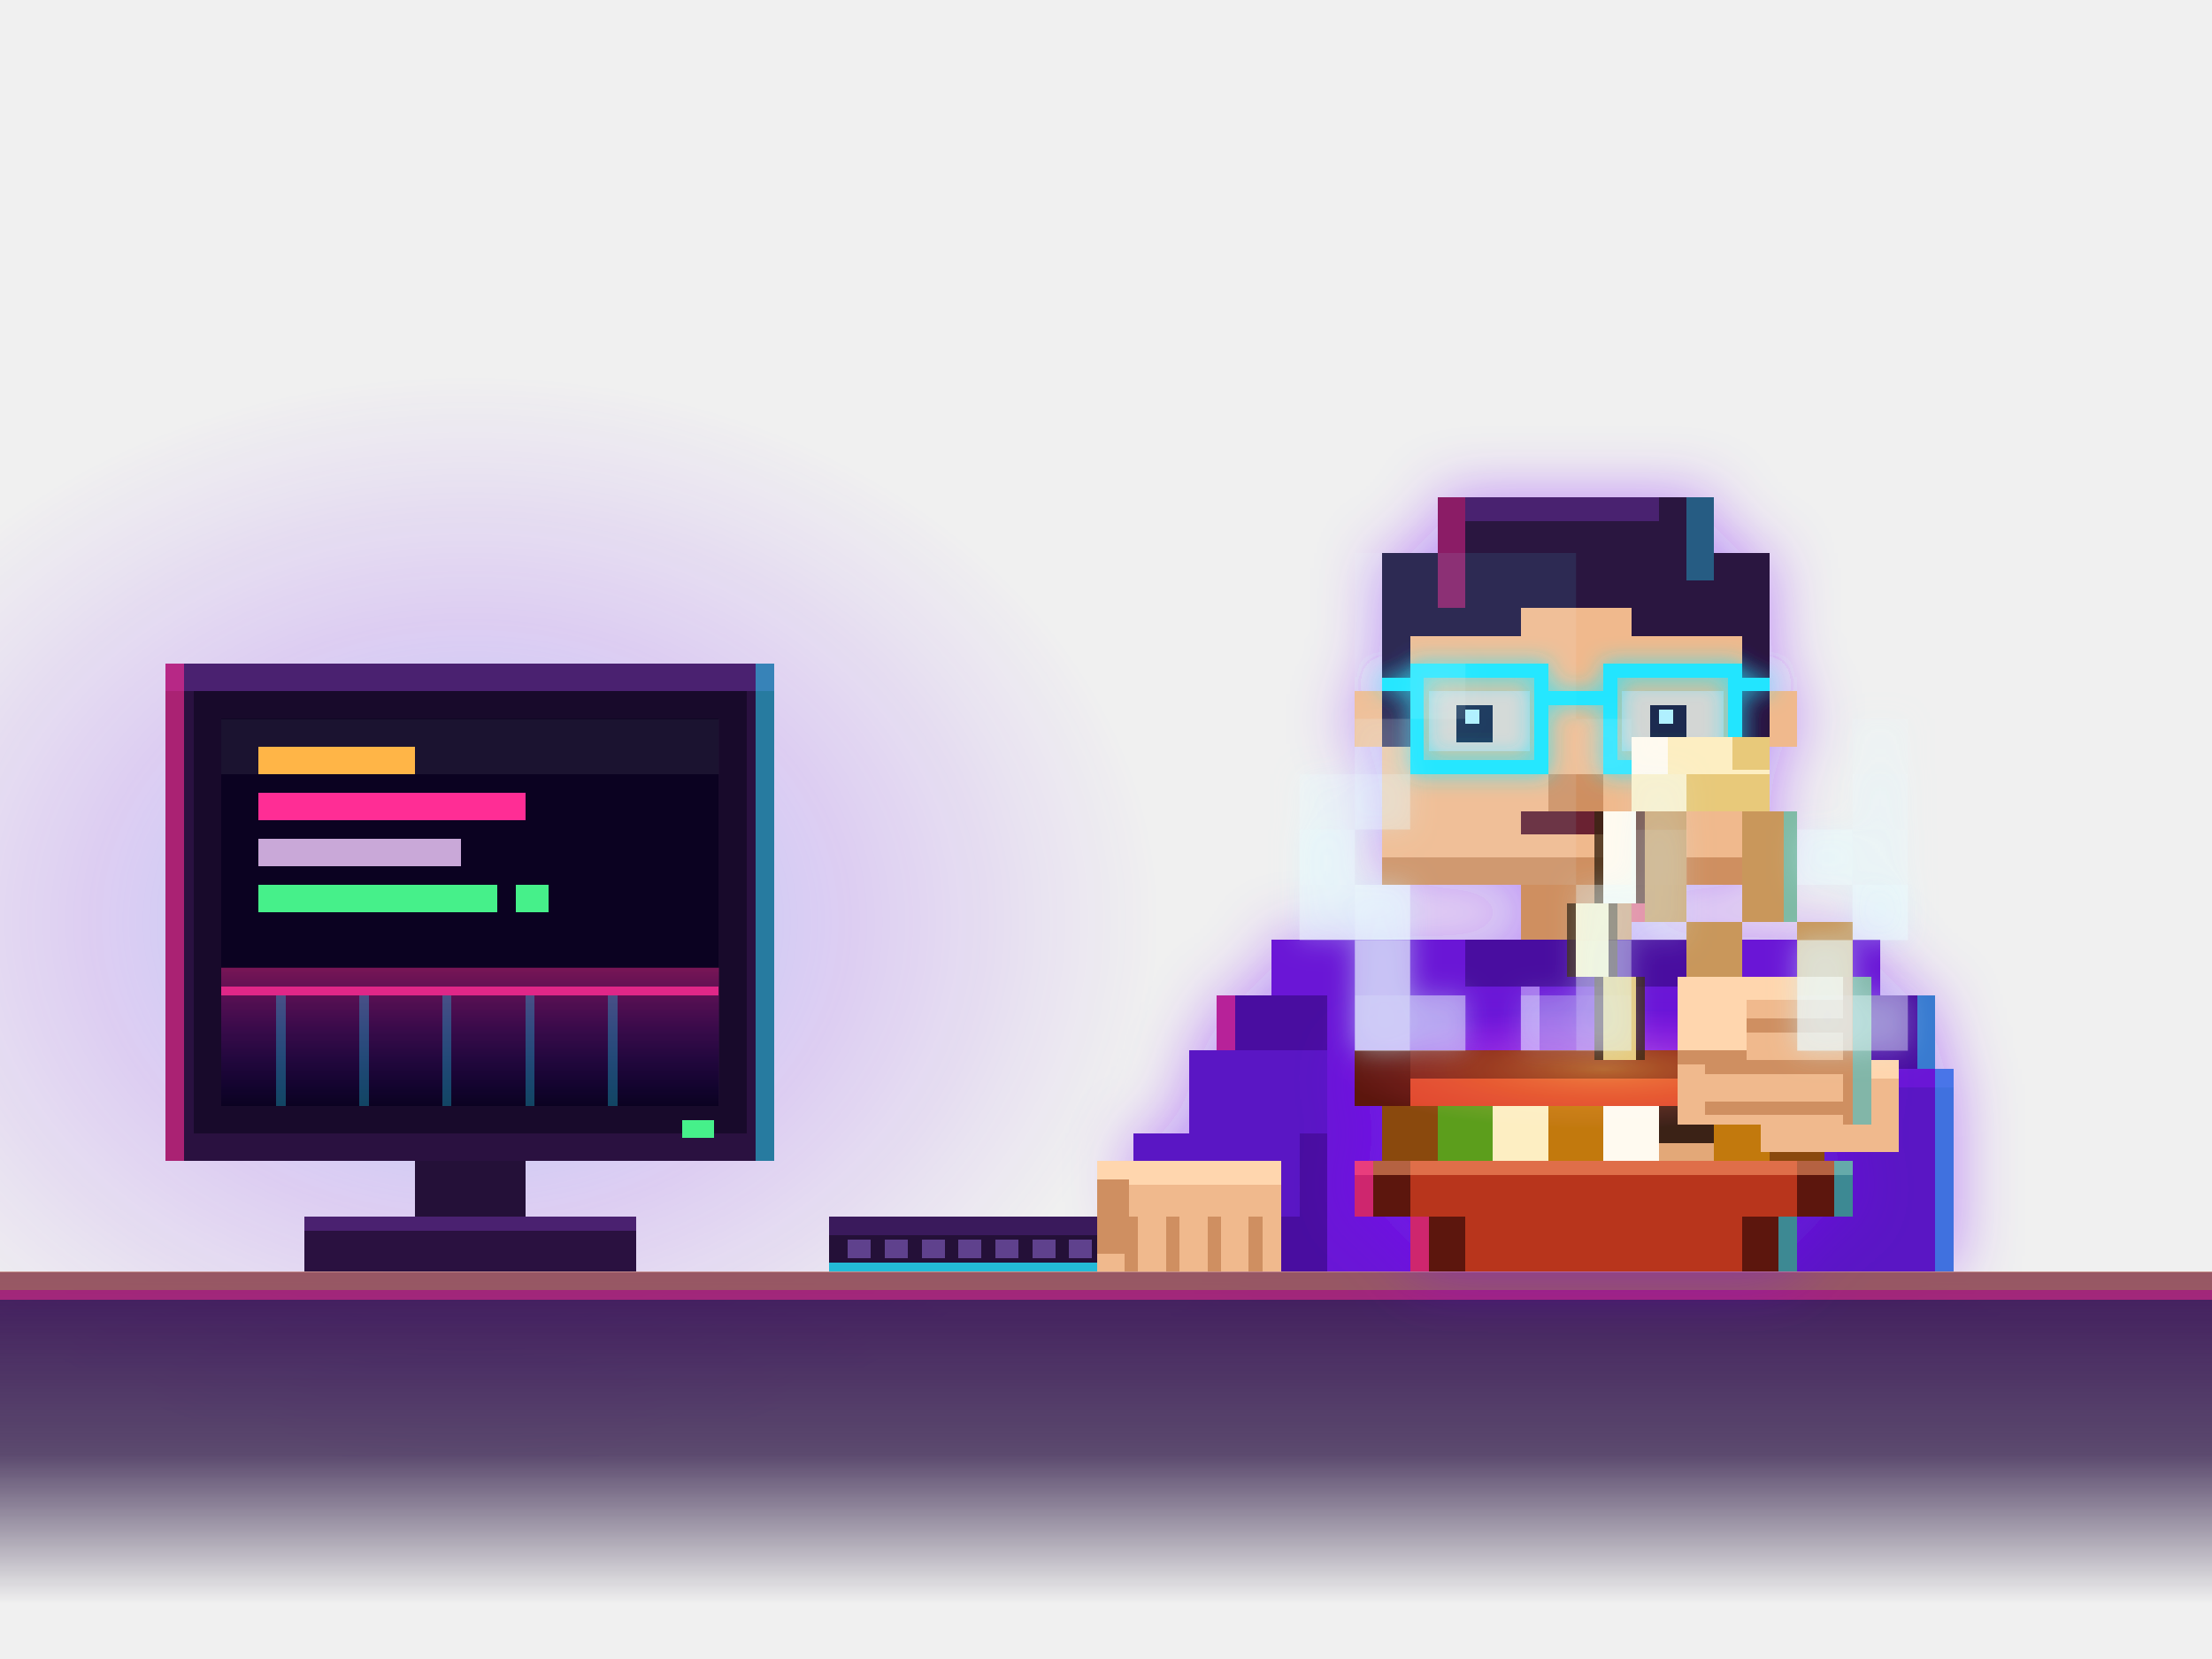
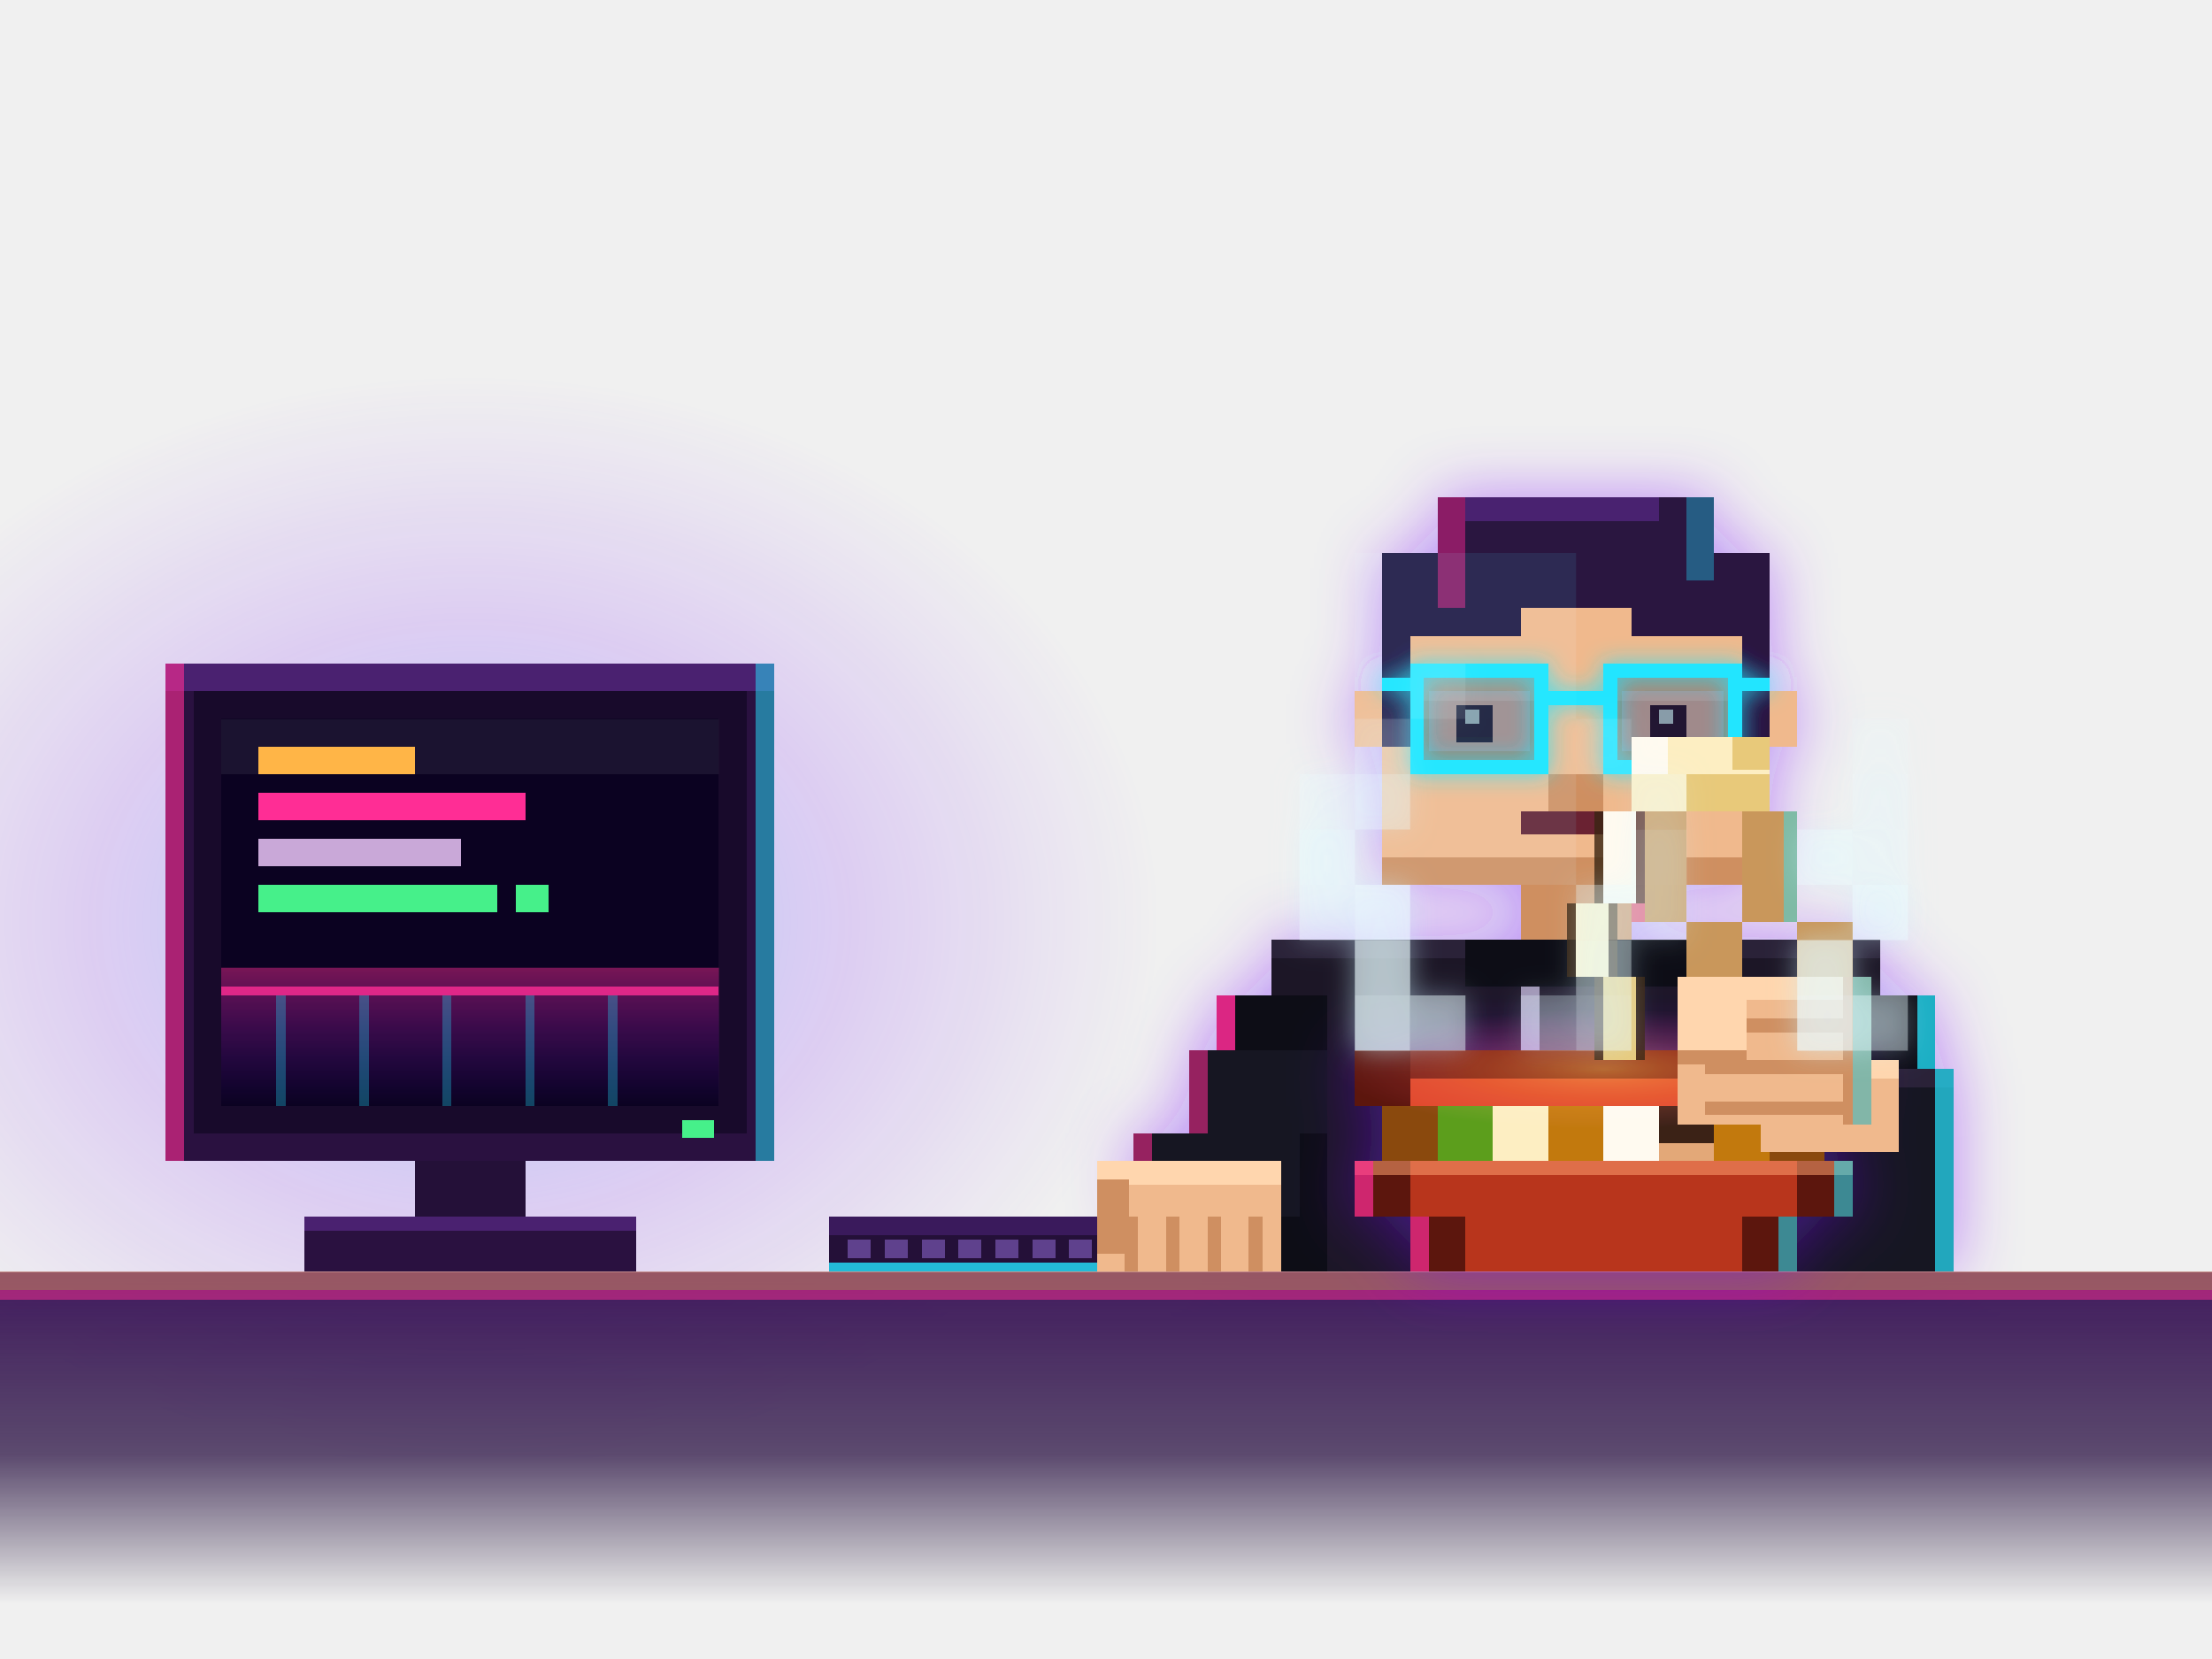
<svg xmlns="http://www.w3.org/2000/svg" viewBox="0 0 480 360" width="480" shape-rendering="crispEdges" role="img" aria-label="Pixel art: a developer in glasses eating ramen at his desk while a passing test run glows on the monitor">
  <defs>
    <linearGradient id="deskFade" x1="0" y1="0" x2="0" y2="1">
      <stop offset="0%" stop-color="#3a1258" stop-opacity=".96" />
      <stop offset="55%" stop-color="#22093c" stop-opacity=".72" />
      <stop offset="100%" stop-color="#12042a" stop-opacity="0" />
    </linearGradient>
    <radialGradient id="spill" cx="50%" cy="50%" r="50%">
      <stop offset="0%" stop-color="#23e5ff" stop-opacity=".38" />
      <stop offset="55%" stop-color="#7a1bff" stop-opacity=".16" />
      <stop offset="100%" stop-color="#7a1bff" stop-opacity="0" />
    </radialGradient>
    <radialGradient id="heatGlow" cx="50%" cy="50%" r="50%">
      <stop offset="0%" stop-color="#ffb03a" stop-opacity=".45" />
      <stop offset="50%" stop-color="#ff6a2d" stop-opacity=".22" />
      <stop offset="100%" stop-color="#ff2d95" stop-opacity="0" />
    </radialGradient>
    <linearGradient id="scrHorizon" x1="0" y1="0" x2="0" y2="1">
      <stop offset="0%" stop-color="#ff2d95" stop-opacity=".45" />
      <stop offset="100%" stop-color="#7a1bff" stop-opacity="0" />
    </linearGradient>
    <filter id="steamSoften" x="-80%" y="-40%" width="260%" height="200%">
      <feGaussianBlur stdDeviation=".8" />
      <feDropShadow dx="0" dy="0" stdDeviation="3" flood-color="#cbf2ff" flood-opacity=".75" />
    </filter>
    <filter id="neonRim" x="-30%" y="-30%" width="160%" height="160%">
      <feDropShadow dx="0" dy="0" stdDeviation="3" flood-color="#ff2d95" flood-opacity=".8" />
      <feDropShadow dx="0" dy="0" stdDeviation="7" flood-color="#7a1bff" flood-opacity=".45" />
    </filter>
    <filter id="cyanRim" x="-40%" y="-40%" width="180%" height="180%">
      <feDropShadow dx="0" dy="0" stdDeviation="2.5" flood-color="#23e5ff" flood-opacity=".9" />
    </filter>
    <clipPath id="screenClip">
      <rect x="48" y="156" width="108" height="84" />
    </clipPath>
    <clipPath id="lensClip">
      <rect x="309" y="147" width="24" height="18" />
      <rect x="351" y="147" width="24" height="18" />
    </clipPath>
    <style>
    /* --- the eat cycle: 3.6s, everything below is a slice of it ----------- */

    /* chopsticks dip into the bowl, rise to the mouth, hold, dip again */
    @keyframes eat-lift {
      0%, 10%  { transform: translateY(26px); }
      34%, 78% { transform: translateY(0); }
      100%     { transform: translateY(26px); }
    }

    /* he grabs a bite on the way down, and it is gone after the slurp */
    @keyframes bite-hold {
      0%, 6%    { opacity: 0; }
      10%, 56%  { opacity: 1; }
      60%, 100% { opacity: 0; }
    }

    /* the strand pays out on the way up, then vanishes on the slurp */
    @keyframes strand-slurp {
      0%, 6%    { transform: scaleY(.18); opacity: 0; }
      10%       { transform: scaleY(.26); opacity: 1; }
      34%       { transform: scaleY(1);   opacity: 1; }
      50%       { transform: scaleY(.95); opacity: 1; }
      56%       { transform: scaleY(.06); opacity: 1; }
      60%, 100% { transform: scaleY(.06); opacity: 0; }
    }

    /* one slurp, then two chews */
    @keyframes mouth-open {
      0%, 46%   { opacity: 0; }
      48%, 62%  { opacity: 1; }
      64%       { opacity: 0; }
      68%       { opacity: 1; }
      72%       { opacity: 0; }
      76%       { opacity: 1; }
      80%, 100% { opacity: 0; }
    }
    @keyframes mouth-shut {
      0%, 46%   { opacity: 1; }
      48%, 62%  { opacity: 0; }
      64%       { opacity: 1; }
      68%       { opacity: 0; }
      72%       { opacity: 1; }
      76%       { opacity: 0; }
      80%, 100% { opacity: 1; }
    }

    /* he leans into it */
    @keyframes head-lean {
      0%, 14%   { transform: translateY(0); }
      48%, 68%  { transform: translateY(3px); }
      86%, 100% { transform: translateY(0); }
    }

    @keyframes breathe {
      0%, 100% { transform: scaleY(1); }
      50%      { transform: scaleY(1.014); }
    }

    /* --- steam ------------------------------------------------------------ */
    @keyframes steam-rise {
      0%   { transform: translateY(24px) scaleX(.8);  opacity: 0; }
      12%  { opacity: 1; }
      65%  { opacity: .8; }
      100% { transform: translateY(-34px) scaleX(1.3); opacity: 0; }
    }

    @keyframes heat-breathe {
      0%, 100% { opacity: .4;  transform: scaleY(.9)  scaleX(.97); }
      50%      { opacity: .95; transform: scaleY(1.1) scaleX(1.03); }
    }

    /* --- the monitor ------------------------------------------------------ */
    @keyframes scr-scan  { from { transform: translateY(-12px); } to { transform: translateY(84px); } }
    @keyframes scr-flick { 0%, 100% { opacity: 1; } 47% { opacity: .93; } 52% { opacity: 1; } 96% { opacity: .88; } }
    @keyframes blink-hard { 0%, 100% { opacity: 1; } 50% { opacity: 0; } }
    @keyframes led-pulse  { 0%, 100% { opacity: 1; } 50% { opacity: .3; } }

    /* --- glasses ---------------------------------------------------------- */
    @keyframes glint {
      0%, 62%   { transform: translateX(0);    opacity: 0; }
      66%       { transform: translateX(14px); opacity: .85; }
      86%       { transform: translateX(86px); opacity: .85; }
      90%, 100% { transform: translateX(86px); opacity: 0; }
    }
    @keyframes eye-blink { 0%, 95%, 100% { opacity: 0; } 97% { opacity: 1; } }

    /* --- bindings --------------------------------------------------------- */
    .eat    { animation: eat-lift 3.6s ease-in-out infinite; }
    .bite   { animation: bite-hold 3.6s steps(1, end) infinite; }
    .strand {
      transform-box: fill-box;
      transform-origin: 50% 0%;
      animation: strand-slurp 3.6s ease-in-out infinite;
    }
    .m-open { animation: mouth-open 3.6s steps(1, end) infinite; opacity: 0; }
    .m-shut { animation: mouth-shut 3.6s steps(1, end) infinite; }
    .head   { animation: head-lean 3.6s ease-in-out infinite; }
    .torso  {
      transform-box: fill-box;
      transform-origin: 50% 100%;
      animation: breathe 4.4s ease-in-out infinite;
    }

    .wisp {
      transform-box: fill-box;
      transform-origin: 50% 100%;
      animation: steam-rise 4.6s ease-out infinite;
    }
    .w2 { animation-duration: 5.7s; animation-delay: -2.1s; }
    .w3 { animation-duration: 4.1s; animation-delay: -3.4s; }

    .heat   { transform-box: fill-box; transform-origin: 50% 100%;
              animation: heat-breathe 2.8s ease-in-out infinite; }

    .scan   { animation: scr-scan 2.8s linear infinite; }
    .screen { animation: scr-flick 5.5s ease-in-out infinite; }
    .cursor { animation: blink-hard 1.1s steps(1, end) infinite; }
    .led    { animation: led-pulse 2.2s ease-in-out infinite; }

    .glint  { animation: glint 5.4s ease-in-out infinite; opacity: 0; }
    .lid    { animation: eye-blink 6.2s steps(1, end) infinite; opacity: 0; }

    @media (prefers-reduced-motion: reduce) {
      .eat, .bite, .strand, .m-open, .m-shut, .head, .torso, .wisp, .heat,
      .scan, .screen, .cursor, .led, .glint, .lid { animation: none; }
      .m-open { opacity: 0; }
      .m-shut { opacity: 1; }
      .bite   { opacity: 1; }
      .wisp   { opacity: .55; }
      .scan   { opacity: 0; }
    }
  </style>
  </defs>
  <ellipse cx="102" cy="200" rx="150" ry="118" fill="url(#spill)" shape-rendering="auto" />
  <g>
    <rect x="36" y="144" width="132" height="108" fill="#2a1140" />
    <rect x="36" y="144" width="132" height="6" fill="#4a2170" />
    <rect x="42" y="150" width="120" height="96" fill="#180a2b" />
    <rect x="48" y="156" width="108" height="84" fill="#0b0221" />
    <g clip-path="url(#screenClip)">
      <g class="screen">
        <rect x="48" y="210" width="108" height="30" fill="url(#scrHorizon)" shape-rendering="auto" />
        <rect x="48" y="214" width="108" height="2" fill="#ff2d95" opacity=".8" />
        <rect x="60" y="216" width="2" height="24" fill="#23e5ff" opacity=".3" />
        <rect x="78" y="216" width="2" height="24" fill="#23e5ff" opacity=".3" />
        <rect x="96" y="216" width="2" height="24" fill="#23e5ff" opacity=".3" />
        <rect x="114" y="216" width="2" height="24" fill="#23e5ff" opacity=".3" />
        <rect x="132" y="216" width="2" height="24" fill="#23e5ff" opacity=".3" />
        <rect x="56" y="162" width="34" height="6" fill="#ffb03a" />
        <rect x="56" y="172" width="58" height="6" fill="#ff2d95" />
        <rect x="56" y="182" width="44" height="6" fill="#c9a8d8" />
        <rect x="56" y="192" width="52" height="6" fill="#46f08a" />
        <rect x="112" y="192" width="7" height="6" fill="#46f08a" class="cursor" />
        <rect class="scan" x="48" y="156" width="108" height="12" fill="#ffffff" opacity=".07" shape-rendering="auto" />
      </g>
    </g>
    <rect x="148" y="243" width="7" height="4" fill="#46f08a" class="led" />
    <rect x="36" y="144" width="4" height="108" fill="#ff2d95" opacity=".6" />
    <rect x="164" y="144" width="4" height="108" fill="#23e5ff" opacity=".5" />
    <rect x="90" y="252" width="24" height="12" fill="#241038" />
    <rect x="66" y="264" width="72" height="12" fill="#2a1140" />
    <rect x="66" y="264" width="72" height="3" fill="#4a2170" />
  </g>
  <g filter="url(#neonRim)">
    <g class="torso">
-       <rect x="276" y="204" width="132" height="12" fill="#6a17d6" />
-       <rect x="264" y="216" width="156" height="60" fill="#6a17d6" />
-       <rect x="264" y="216" width="24" height="60" fill="#4a0fa0" />
-       <rect x="396" y="216" width="24" height="60" fill="#4a0fa0" />
-       <rect x="318" y="204" width="48" height="10" fill="#4a0fa0" />
-       <rect x="330" y="214" width="4" height="18" fill="#d8c2ff" opacity=".55" />
-       <rect x="350" y="214" width="4" height="18" fill="#d8c2ff" opacity=".55" />
-       <rect x="264" y="216" width="4" height="60" fill="#ff2d95" opacity=".6" />
-       <rect x="416" y="216" width="4" height="60" fill="#23e5ff" opacity=".5" />
-     </g>
-     <rect x="258" y="228" width="30" height="18" fill="#5a12c4" />
-     <rect x="246" y="246" width="36" height="18" fill="#5a12c4" />
-     <rect x="386" y="232" width="38" height="44" fill="#5a12c4" />
-     <rect x="386" y="232" width="38" height="4" fill="#6a17d6" />
-     <rect x="420" y="232" width="4" height="44" fill="#23e5ff" opacity=".45" />
+       <rect x="276" y="204" width="132" height="12" fill="#1c1826" />
+       <rect x="264" y="216" width="156" height="60" fill="#1c1826" />
+       <rect x="264" y="216" width="24" height="60" fill="#100d18" />
+       <rect x="396" y="216" width="24" height="60" fill="#100d18" />
+       <rect x="276" y="204" width="132" height="4" fill="#2b2438" />
+       <rect x="318" y="204" width="48" height="10" fill="#100d18" />
+       <rect x="330" y="214" width="4" height="18" fill="#e6d8ff" opacity=".65" />
+       <rect x="350" y="214" width="4" height="18" fill="#e6d8ff" opacity=".65" />
+       <rect x="264" y="216" width="4" height="60" fill="#ff2d95" opacity=".85" />
+       <rect x="416" y="216" width="4" height="60" fill="#23e5ff" opacity=".75" />
+     </g>
+     <rect x="258" y="228" width="30" height="18" fill="#171320" />
+     <rect x="246" y="246" width="36" height="18" fill="#171320" />
+     <rect x="258" y="228" width="4" height="18" fill="#ff2d95" opacity=".55" />
+     <rect x="246" y="246" width="4" height="18" fill="#ff2d95" opacity=".55" />
+     <rect x="386" y="232" width="38" height="44" fill="#171320" />
+     <rect x="386" y="232" width="38" height="4" fill="#2b2438" />
+     <rect x="420" y="232" width="4" height="44" fill="#23e5ff" opacity=".7" />
    <g class="head">
      <rect x="330" y="192" width="24" height="12" fill="#cf8f61" />
      <rect x="294" y="150" width="6" height="12" fill="#f0b98d" />
      <rect x="384" y="150" width="6" height="12" fill="#f0b98d" />
      <rect x="300" y="132" width="84" height="60" fill="#f0b98d" />
      <rect x="300" y="186" width="84" height="6" fill="#cf8f61" />
      <rect x="336" y="168" width="12" height="8" fill="#cf8f61" />
      <rect x="312" y="108" width="60" height="12" fill="#2b1240" />
      <rect x="300" y="120" width="84" height="12" fill="#2b1240" />
      <rect x="300" y="132" width="30" height="6" fill="#2b1240" />
      <rect x="354" y="132" width="30" height="6" fill="#2b1240" />
      <rect x="300" y="132" width="6" height="30" fill="#2b1240" />
      <rect x="378" y="132" width="6" height="30" fill="#2b1240" />
      <rect x="318" y="108" width="42" height="5" fill="#4a2170" />
      <rect x="312" y="108" width="6" height="24" fill="#ff2d95" opacity=".45" />
      <rect x="366" y="108" width="6" height="18" fill="#23e5ff" opacity=".35" />
      <rect x="310" y="150" width="22" height="13" fill="#f7e9ff" opacity=".55" />
      <rect x="352" y="150" width="22" height="13" fill="#f7e9ff" opacity=".55" />
      <rect x="316" y="153" width="8" height="8" fill="#1a0a2e" />
      <rect x="358" y="153" width="8" height="8" fill="#1a0a2e" />
      <rect x="318" y="154" width="3" height="3" fill="#cbf2ff" />
      <rect x="360" y="154" width="3" height="3" fill="#cbf2ff" />
      <rect class="lid" x="309" y="147" width="24" height="18" fill="#f0b98d" />
      <rect class="lid" x="351" y="147" width="24" height="18" fill="#f0b98d" />
-       <rect x="306" y="144" width="30" height="24" fill="#23e5ff" opacity=".16" />
-       <rect x="348" y="144" width="30" height="24" fill="#23e5ff" opacity=".16" />
+       <rect x="306" y="144" width="30" height="24" fill="#2b2533" opacity=".42" />
+       <rect x="348" y="144" width="30" height="24" fill="#2b2533" opacity=".42" />
+       <rect x="306" y="144" width="30" height="8" fill="#e8e2f0" opacity=".12" />
+       <rect x="348" y="144" width="30" height="8" fill="#e8e2f0" opacity=".12" />
      <g clip-path="url(#lensClip)">
        <rect class="glint" x="300" y="147" width="10" height="18" fill="#ffffff" />
      </g>
      <g fill="#23e5ff" filter="url(#cyanRim)">
        <rect x="306" y="144" width="30" height="3" />
        <rect x="306" y="165" width="30" height="3" />
        <rect x="306" y="144" width="3" height="24" />
        <rect x="333" y="144" width="3" height="24" />
        <rect x="348" y="144" width="30" height="3" />
        <rect x="348" y="165" width="30" height="3" />
        <rect x="348" y="144" width="3" height="24" />
        <rect x="375" y="144" width="3" height="24" />
        <rect x="336" y="150" width="12" height="3" />
        <rect x="300" y="147" width="6" height="3" />
        <rect x="378" y="147" width="6" height="3" />
      </g>
      <rect class="m-shut" x="330" y="176" width="24" height="5" fill="#6b2333" />
      <g class="m-open">
        <rect x="328" y="172" width="28" height="14" fill="#4a1020" />
        <rect x="332" y="180" width="20" height="5" fill="#b8465e" />
        <rect x="340" y="170" width="6" height="6" fill="#fdeec2" />
      </g>
    </g>
  </g>
  <rect x="294" y="120" width="48" height="72" fill="#23e5ff" opacity=".10" shape-rendering="auto" style="mix-blend-mode: screen" />
  <rect x="0" y="276" width="480" height="72" fill="url(#deskFade)" shape-rendering="auto" />
  <rect x="0" y="276" width="480" height="4" fill="#ff9f6b" opacity=".45" />
  <rect x="0" y="280" width="480" height="2" fill="#ff2d95" opacity=".5" />
  <g>
    <rect x="180" y="264" width="96" height="12" fill="#241038" />
    <rect x="180" y="264" width="96" height="4" fill="#3a1a5c" />
    <g fill="#6a4a9c" opacity=".85">
      <rect x="184" y="269" width="5" height="4" />
      <rect x="192" y="269" width="5" height="4" />
      <rect x="200" y="269" width="5" height="4" />
      <rect x="208" y="269" width="5" height="4" />
      <rect x="216" y="269" width="5" height="4" />
      <rect x="224" y="269" width="5" height="4" />
      <rect x="232" y="269" width="5" height="4" />
      <rect x="240" y="269" width="5" height="4" />
      <rect x="248" y="269" width="5" height="4" />
      <rect x="256" y="269" width="5" height="4" />
      <rect x="264" y="269" width="5" height="4" />
    </g>
    <rect x="180" y="274" width="96" height="2" fill="#23e5ff" opacity=".8" />
    <rect x="238" y="252" width="40" height="24" fill="#f0b98d" />
    <rect x="238" y="252" width="40" height="5" fill="#ffd6ae" />
    <rect x="244" y="264" width="3" height="12" fill="#cf8f61" />
    <rect x="253" y="264" width="3" height="12" fill="#cf8f61" />
    <rect x="262" y="264" width="3" height="12" fill="#cf8f61" />
    <rect x="271" y="264" width="3" height="12" fill="#cf8f61" />
    <rect x="238" y="256" width="7" height="16" fill="#cf8f61" />
  </g>
  <g filter="url(#neonRim)">
    <rect x="294" y="228" width="12" height="12" fill="#5c1810" />
    <rect x="306" y="228" width="84" height="12" fill="#e0492c" />
    <rect x="390" y="228" width="12" height="12" fill="#5c1810" />
    <rect x="306" y="228" width="84" height="6" fill="#7a2415" />
    <rect x="300" y="240" width="12" height="12" fill="#8a4a08" />
    <rect x="312" y="240" width="12" height="12" fill="#5c9e1e" />
    <rect x="324" y="240" width="12" height="12" fill="#fdeec2" />
    <rect x="336" y="240" width="12" height="12" fill="#c2790a" />
    <rect x="348" y="240" width="12" height="12" fill="#fffaf0" />
    <rect x="360" y="240" width="12" height="12" fill="#e3a878" />
    <rect x="372" y="240" width="12" height="12" fill="#c2790a" />
    <rect x="384" y="240" width="12" height="12" fill="#8a4a08" />
    <rect x="360" y="240" width="12" height="8" fill="#3a2412" />
    <rect x="294" y="252" width="12" height="12" fill="#5c1810" />
    <rect x="306" y="252" width="84" height="12" fill="#b8341f" />
    <rect x="390" y="252" width="12" height="12" fill="#5c1810" />
    <rect x="306" y="264" width="12" height="12" fill="#5c1810" />
    <rect x="318" y="264" width="60" height="12" fill="#b8341f" />
    <rect x="378" y="264" width="12" height="12" fill="#5c1810" />
    <rect x="294" y="252" width="108" height="3" fill="#ff9f6b" opacity=".55" />
    <rect x="294" y="252" width="4" height="12" fill="#ff2d95" opacity=".7" />
    <rect x="306" y="264" width="4" height="12" fill="#ff2d95" opacity=".7" />
    <rect x="398" y="252" width="4" height="12" fill="#23e5ff" opacity=".55" />
    <rect x="386" y="264" width="4" height="12" fill="#23e5ff" opacity=".55" />
  </g>
  <ellipse class="heat" cx="348" cy="232" rx="58" ry="13" fill="url(#heatGlow)" shape-rendering="auto" style="mix-blend-mode: screen" />
  <g class="eat">
    <g fill="#c9975b">
      <rect x="354" y="176" width="12" height="12" />
      <rect x="378" y="176" width="12" height="12" />
      <rect x="354" y="188" width="12" height="12" />
      <rect x="378" y="188" width="12" height="12" />
      <rect x="366" y="200" width="12" height="12" />
      <rect x="390" y="200" width="12" height="12" />
    </g>
    <rect x="354" y="176" width="3" height="24" fill="#ff2d95" opacity=".55" />
    <rect x="387" y="176" width="3" height="24" fill="#23e5ff" opacity=".45" />
    <g class="bite">
      <rect x="354" y="160" width="30" height="16" fill="#fdeec2" />
      <rect x="354" y="160" width="8" height="8" fill="#fffaf0" />
      <rect x="376" y="160" width="8" height="7" fill="#e8c97a" />
      <rect x="366" y="168" width="18" height="8" fill="#e8c97a" />
      <g class="strand">
        <rect x="346" y="176" width="11" height="20" fill="#3a2412" opacity=".8" />
        <rect x="340" y="196" width="11" height="16" fill="#3a2412" opacity=".8" />
        <rect x="346" y="212" width="11" height="18" fill="#3a2412" opacity=".8" />
        <rect x="348" y="176" width="7" height="20" fill="#fffaf0" />
        <rect x="342" y="196" width="7" height="16" fill="#fdeec2" />
        <rect x="348" y="212" width="7" height="18" fill="#e8c97a" />
      </g>
    </g>
    <rect x="382" y="230" width="30" height="20" fill="#f0b98d" />
    <rect x="382" y="230" width="30" height="4" fill="#ffd6ae" />
    <rect x="364" y="212" width="42" height="32" fill="#f0b98d" />
    <rect x="364" y="212" width="42" height="5" fill="#ffd6ae" />
    <rect x="400" y="212" width="6" height="32" fill="#cf8f61" />
    <rect x="370" y="221" width="30" height="3" fill="#cf8f61" />
    <rect x="370" y="230" width="30" height="3" fill="#cf8f61" />
    <rect x="370" y="239" width="30" height="3" fill="#cf8f61" />
    <rect x="364" y="215" width="15" height="15" fill="#ffd6ae" />
    <rect x="364" y="228" width="15" height="3" fill="#cf8f61" />
    <rect x="402" y="212" width="4" height="32" fill="#23e5ff" opacity=".45" />
  </g>
  <g shape-rendering="auto" filter="url(#steamSoften)" fill="#eafcff" opacity=".82">
    <g transform="translate(294,228)">
      <g class="wisp">
        <rect x="0" y="-12" width="12" height="12" opacity=".9" />
        <rect x="12" y="-12" width="12" height="12" opacity=".6" />
        <rect x="0" y="-24" width="12" height="12" opacity=".8" />
        <rect x="-12" y="-36" width="12" height="12" opacity=".5" />
        <rect x="0" y="-36" width="12" height="12" opacity=".7" />
        <rect x="-12" y="-48" width="12" height="12" opacity=".55" />
        <rect x="0" y="-60" width="12" height="12" opacity=".42" />
        <rect x="-12" y="-60" width="12" height="12" opacity=".3" />
        <rect x="0" y="-72" width="12" height="12" opacity=".2" />
        <rect x="12" y="-84" width="12" height="12" opacity=".12" />
      </g>
    </g>
    <g transform="translate(342,228)" opacity=".62">
      <g class="wisp w2">
        <rect x="0" y="-12" width="12" height="12" opacity=".85" />
        <rect x="-12" y="-12" width="12" height="12" opacity=".55" />
        <rect x="0" y="-24" width="12" height="12" opacity=".75" />
        <rect x="12" y="-36" width="12" height="12" opacity=".48" />
        <rect x="0" y="-36" width="12" height="12" opacity=".65" />
        <rect x="12" y="-48" width="12" height="12" opacity=".5" />
        <rect x="12" y="-60" width="12" height="12" opacity=".34" />
        <rect x="0" y="-72" width="12" height="12" opacity=".2" />
      </g>
    </g>
    <g transform="translate(390,228)">
      <g class="wisp w3">
        <rect x="0" y="-12" width="12" height="12" opacity=".85" />
        <rect x="12" y="-12" width="12" height="12" opacity=".5" />
        <rect x="0" y="-24" width="12" height="12" opacity=".75" />
        <rect x="12" y="-36" width="12" height="12" opacity=".6" />
        <rect x="0" y="-48" width="12" height="12" opacity=".45" />
        <rect x="12" y="-48" width="12" height="12" opacity=".3" />
        <rect x="12" y="-60" width="12" height="12" opacity=".24" />
        <rect x="12" y="-72" width="12" height="12" opacity=".14" />
      </g>
    </g>
  </g>
</svg>
